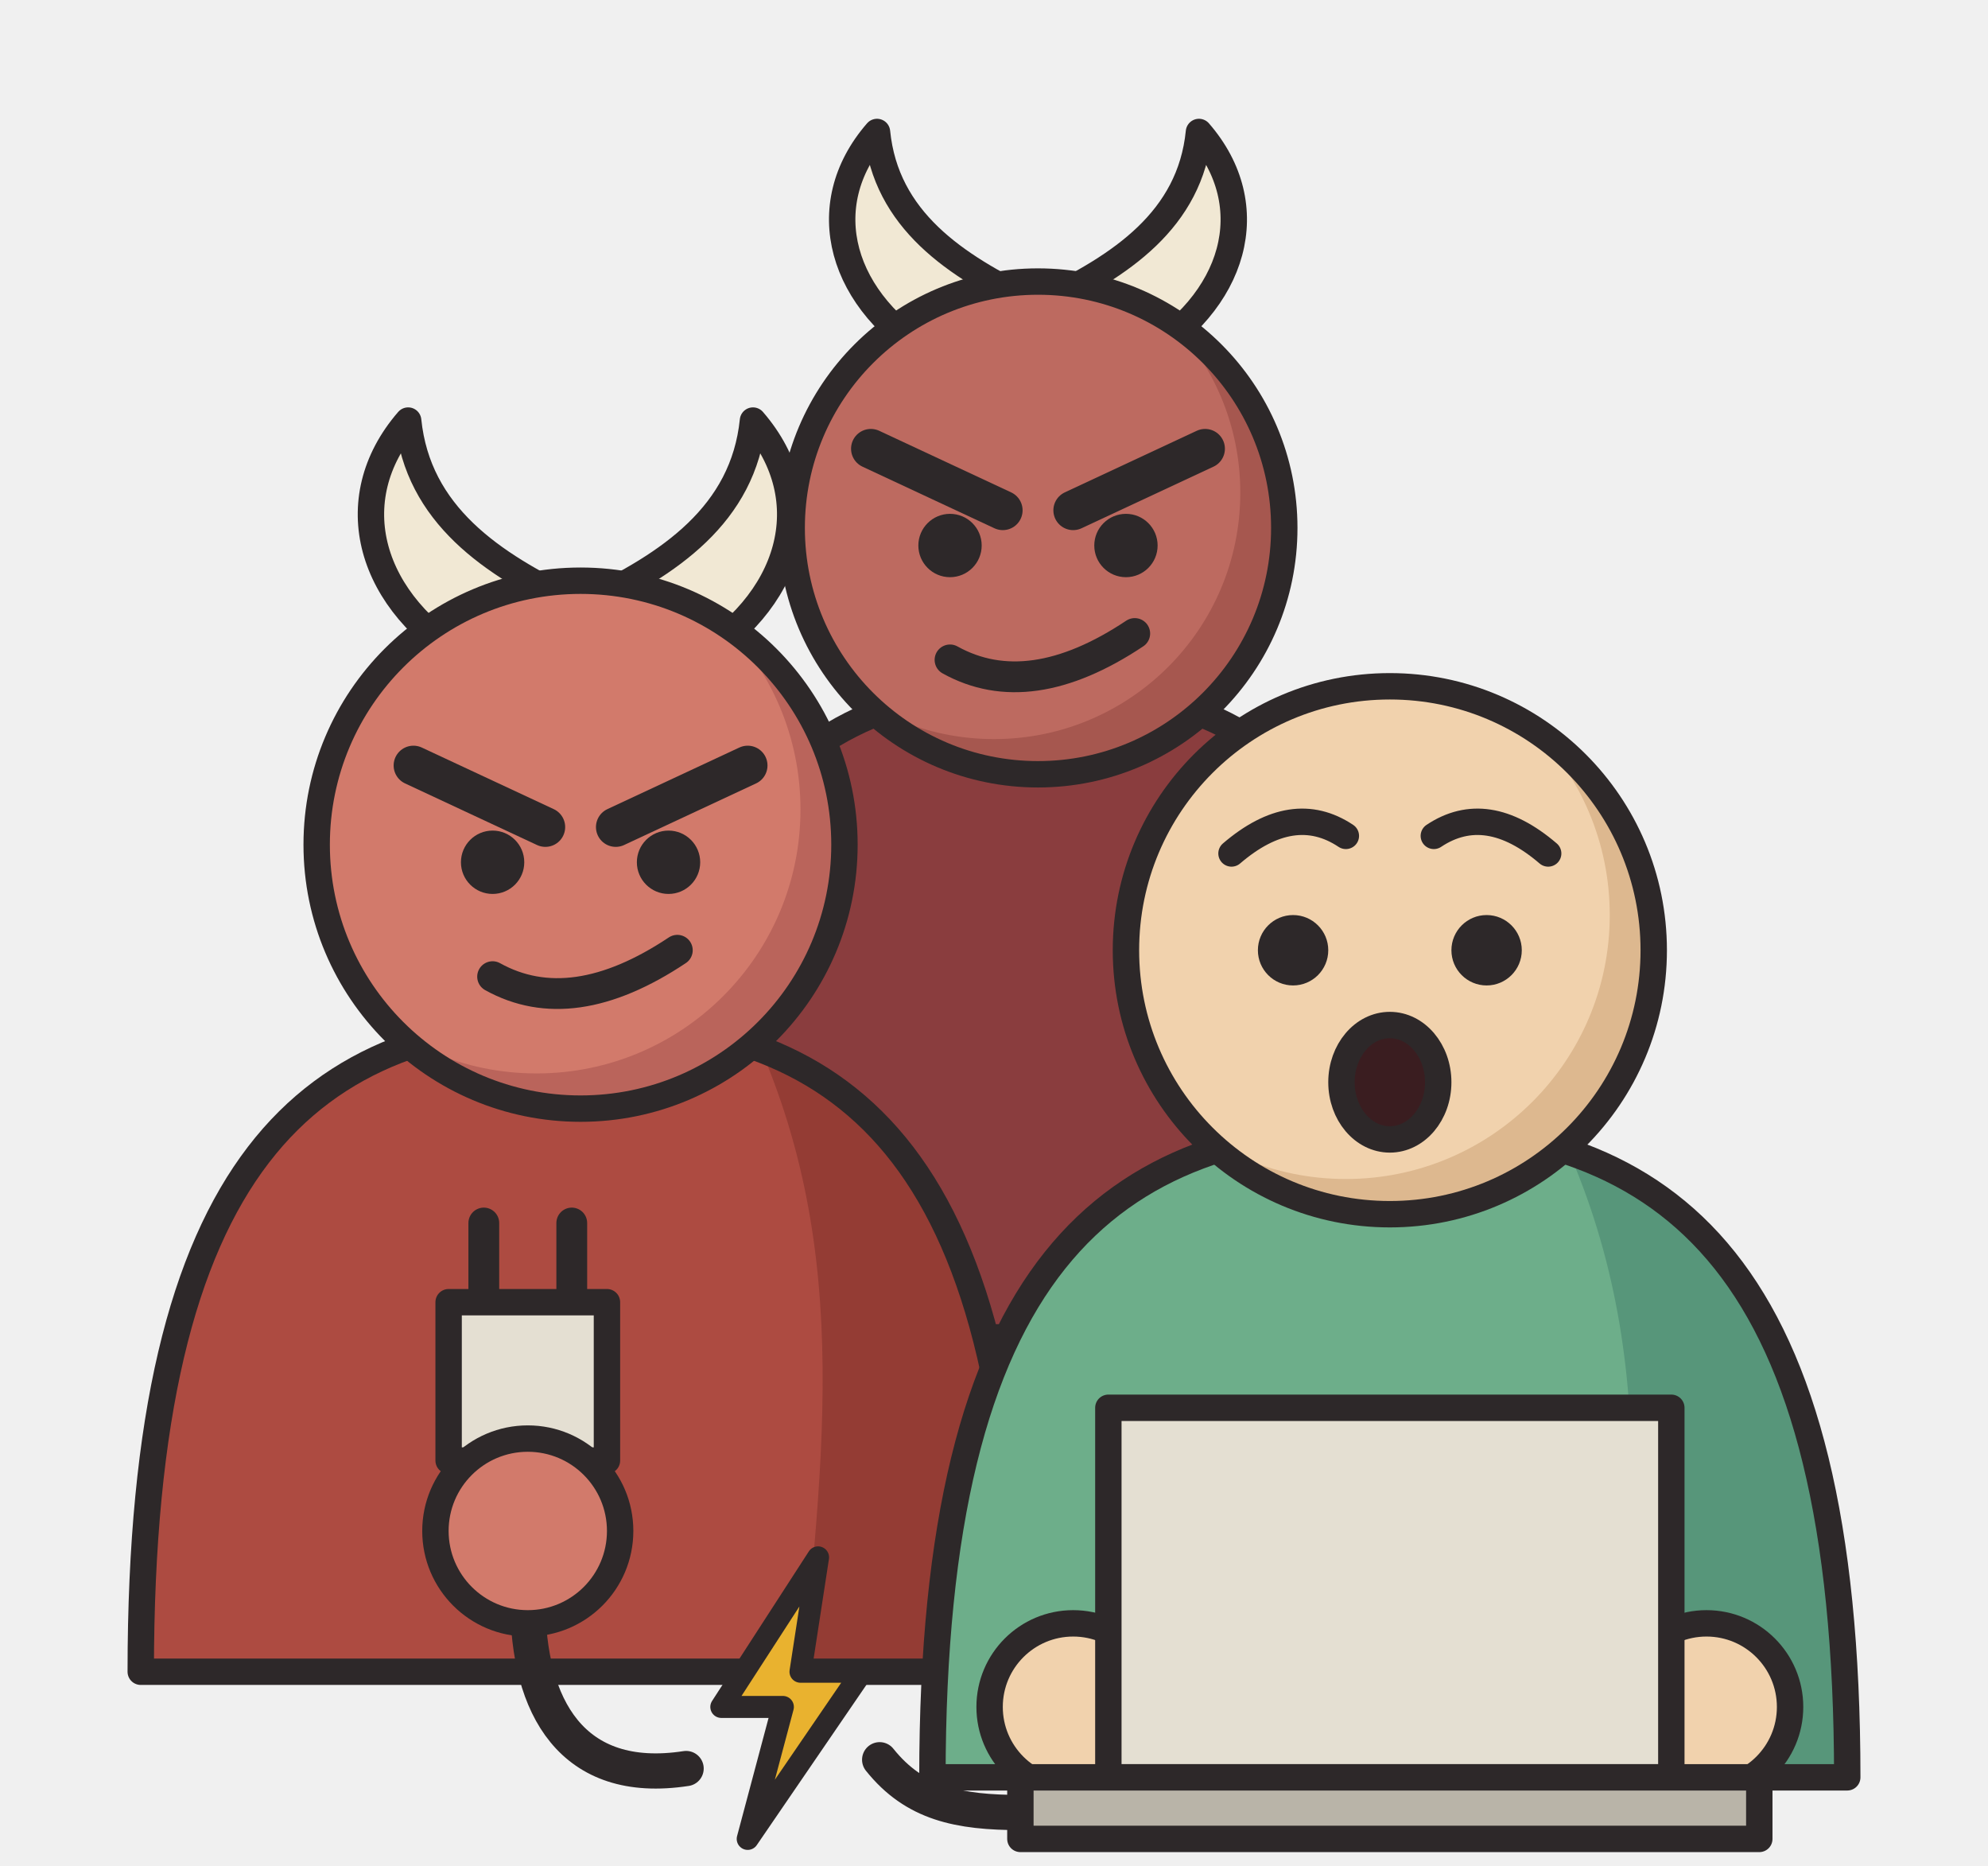
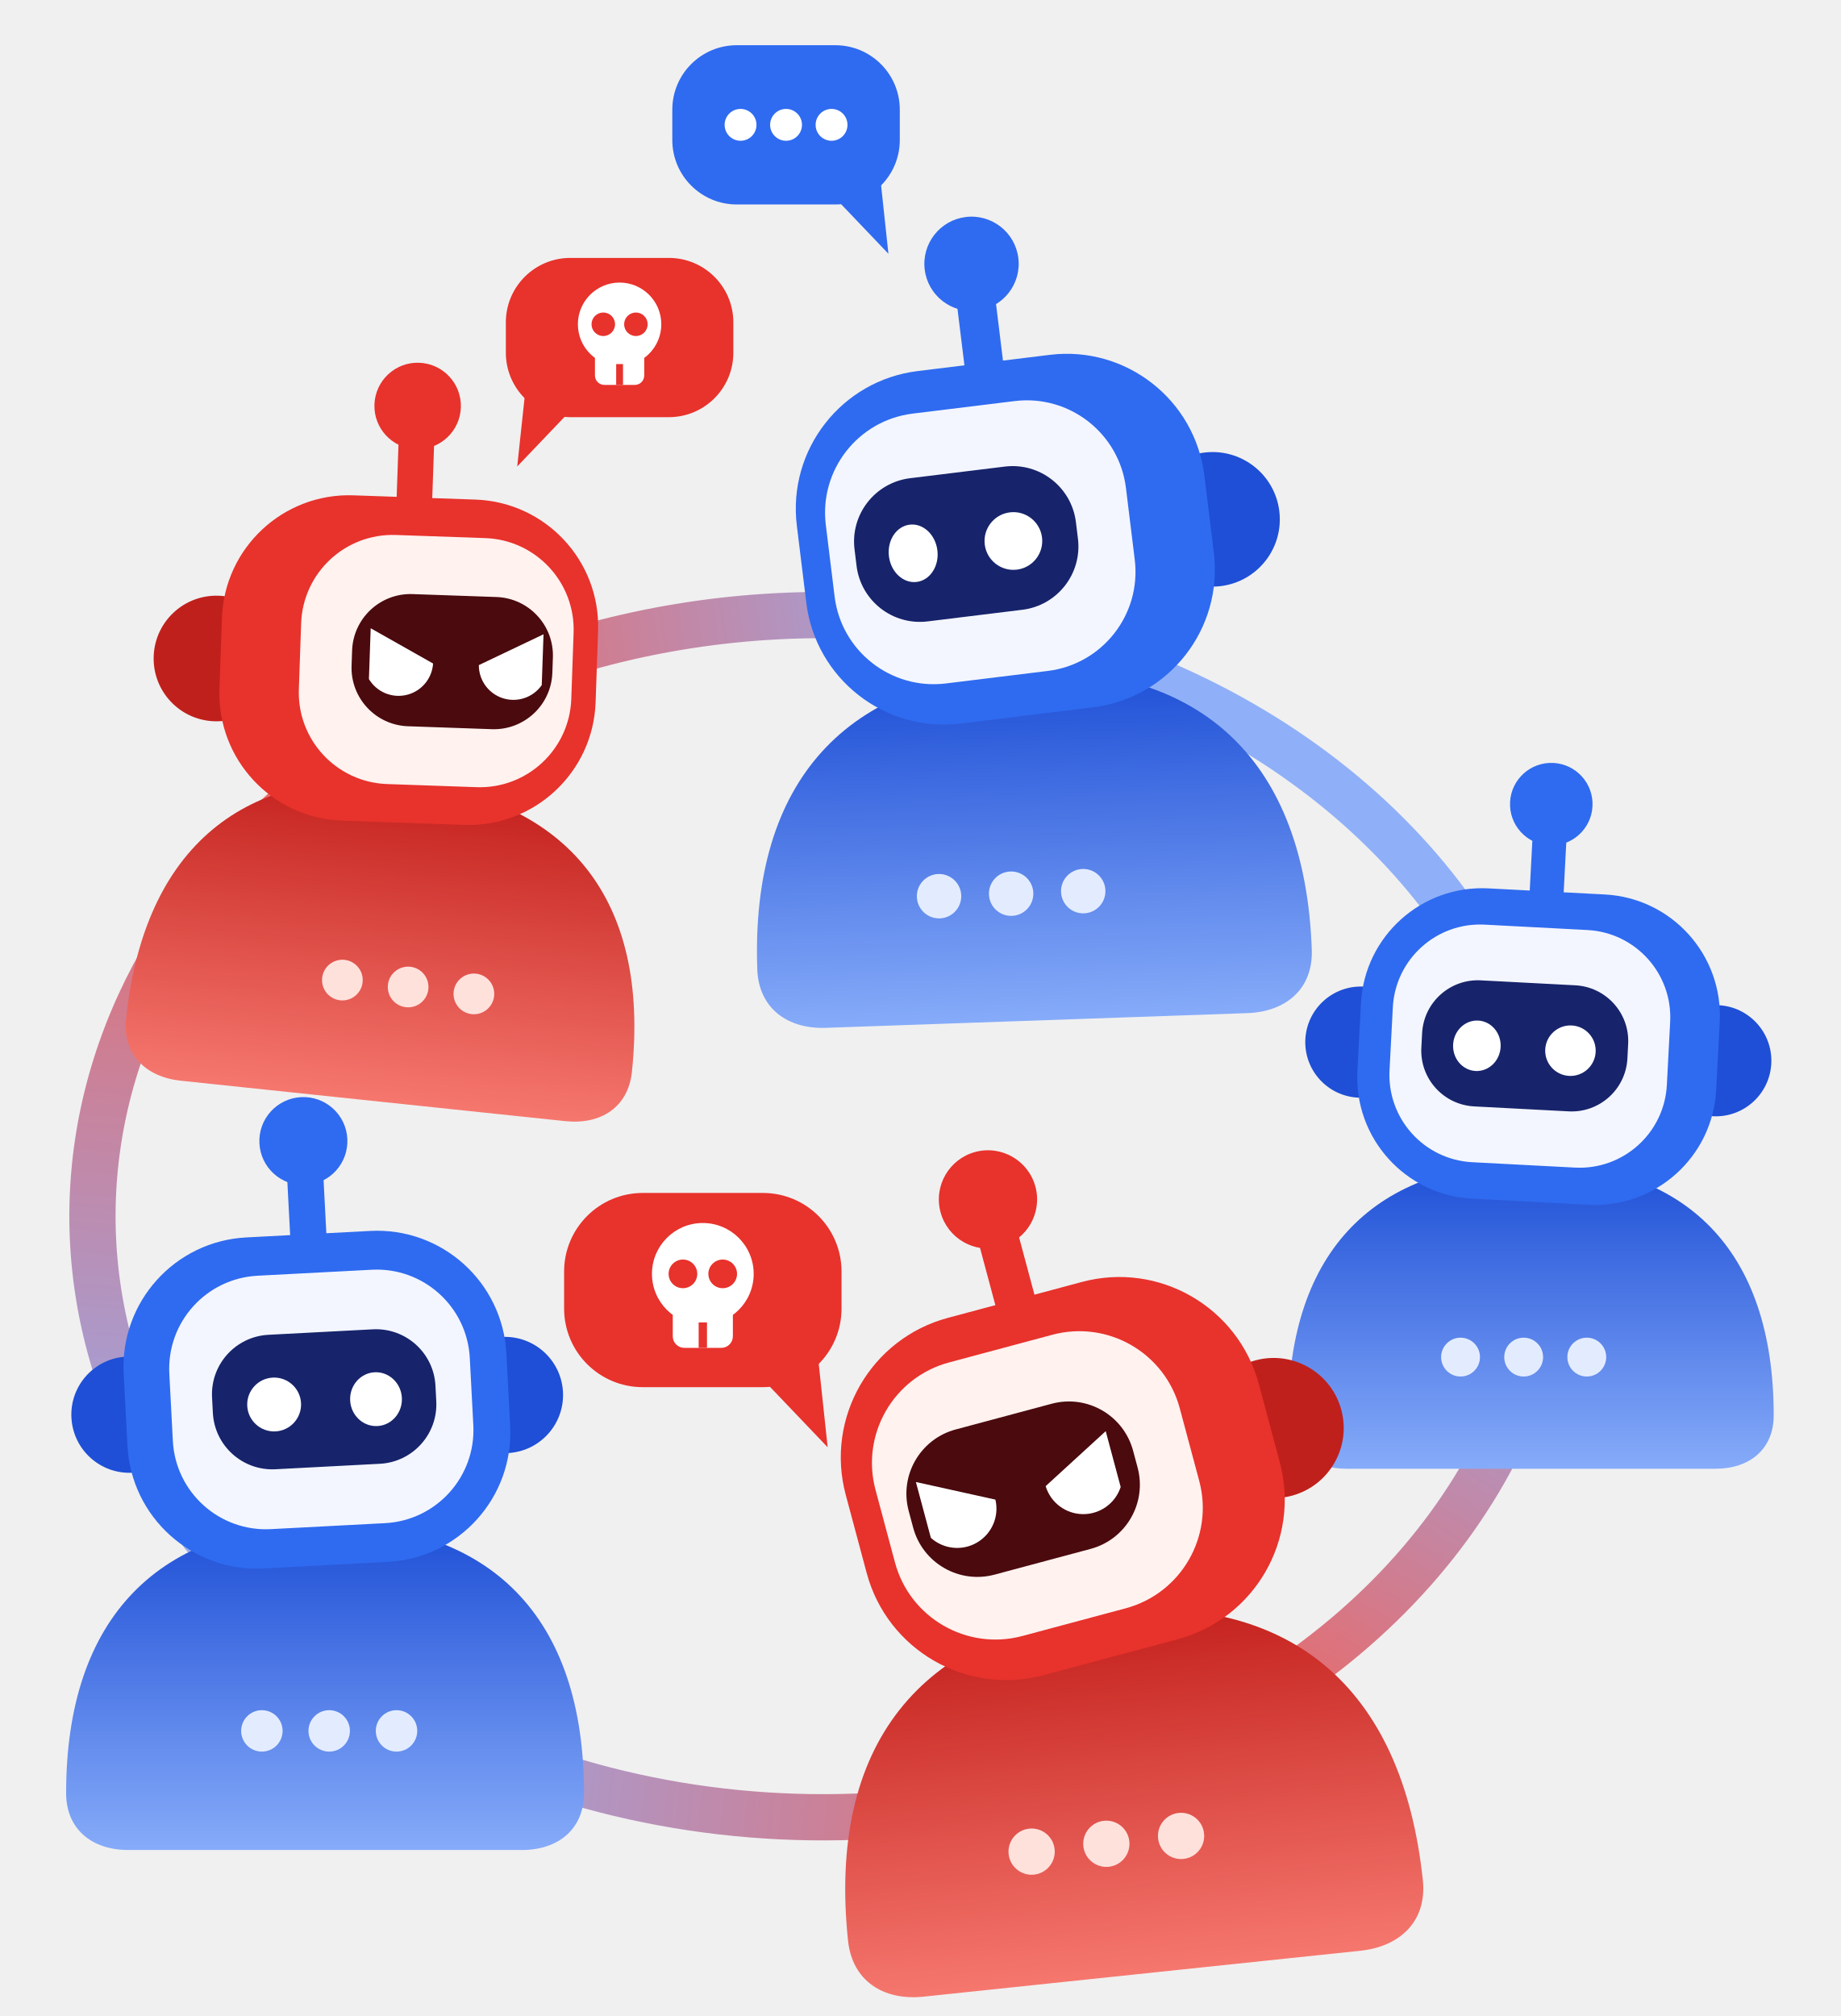
- <svg xmlns="http://www.w3.org/2000/svg" viewBox="32 16 226 212" role="img">
-   <g stroke="#2D2829" stroke-width="3" stroke-linejoin="round" stroke-linecap="round">
-     <g>
-       <path d="M138.5,56.7 C127.5,50.4 124.4,39.4 131.7,31.0 C132.7,41.0 140.6,46.2 149.4,50.4 Z" fill="#F1E8D4" />
-       <path d="M161.5,56.7 C172.5,50.4 175.6,39.4 168.3,31.0 C167.3,41.0 159.4,46.2 150.6,50.4 Z" fill="#F1E8D4" />
-       <clipPath id="mb">
-         <path d="M104.0,168 C104.0,110 121.5,94 150,94 C178.5,94 196.0,110 196.0,168 Z" />
-       </clipPath>
-       <path d="M104.0,168 C104.0,110 121.5,94 150,94 C178.5,94 196.0,110 196.0,168 Z" fill="#8A3D3E" stroke="none" />
-       <path d="M167,90 C181,116 178,140 175,170 L200.0,170 L200.0,90 Z" fill="#743233" stroke="none" clip-path="url(#mb)" />
-       <path d="M104.0,168 C104.0,110 121.5,94 150,94 C178.5,94 196.0,110 196.0,168 Z" fill="none" />
-       <clipPath id="mh">
-         <circle cx="150" cy="76" r="28" />
-       </clipPath>
-       <circle cx="150" cy="76" r="28" fill="#A6574F" stroke="none" />
-       <circle cx="145" cy="72" r="28" fill="#BD6A60" stroke="none" clip-path="url(#mh)" />
-       <circle cx="150" cy="76" r="28" fill="none" />
-       <circle cx="140" cy="78" r="3.6" fill="#2D2829" stroke="none" />
-       <path d="M131,67 L146,74" fill="none" stroke-width="4.5" />
-       <circle cx="160" cy="78" r="3.6" fill="#2D2829" stroke="none" />
-       <path d="M169,67 L154,74" fill="none" stroke-width="4.5" />
-       <path d="M140,91 q9,5 21,-3" fill="none" stroke-width="3.5" />
+ <svg xmlns="http://www.w3.org/2000/svg" viewBox="-178 -263 398 436" role="img">
+   <defs>
+     <linearGradient id="gb" x1="0" y1="0" x2="0" y2="1">
+       <stop offset="0" stop-color="#1E4FD6" />
+       <stop offset="1" stop-color="#86ABF9" />
+     </linearGradient>
+     <linearGradient id="gr" x1="0" y1="0" x2="0" y2="1">
+       <stop offset="0" stop-color="#C4201C" />
+       <stop offset="1" stop-color="#F5776E" />
+     </linearGradient>
+     <linearGradient id="a0" gradientUnits="userSpaceOnUse" x1="46.2" y1="-124.3" x2="157.1" y2="-13.6">
+       <stop offset="0" stop-color="#8FB0F8" />
+       <stop offset="1" stop-color="#8FB0F8" />
+     </linearGradient>
+     <linearGradient id="a1" gradientUnits="userSpaceOnUse" x1="157.1" y1="-13.6" x2="79.0" y2="112.6">
+       <stop offset="0" stop-color="#8FB0F8" />
+       <stop offset="1" stop-color="#F2625A" />
+     </linearGradient>
+     <linearGradient id="a2" gradientUnits="userSpaceOnUse" x1="79.0" y1="112.6" x2="-113.7" y2="90.3">
+       <stop offset="0" stop-color="#F2625A" />
+       <stop offset="1" stop-color="#8FB0F8" />
+     </linearGradient>
+     <linearGradient id="a3" gradientUnits="userSpaceOnUse" x1="-113.7" y1="90.3" x2="-97.3" y2="-102.4">
+       <stop offset="0" stop-color="#8FB0F8" />
+       <stop offset="1" stop-color="#F2625A" />
+     </linearGradient>
+     <linearGradient id="a4" gradientUnits="userSpaceOnUse" x1="-97.3" y1="-102.4" x2="46.2" y2="-124.3">
+       <stop offset="0" stop-color="#F2625A" />
+       <stop offset="1" stop-color="#8FB0F8" />
+     </linearGradient>
+   </defs>
+   <path d="M46.2,-124.3 A158,130 0 0 1 157.1,-13.6" fill="none" stroke="url(#a0)" stroke-width="10" stroke-linecap="round" />
+   <path d="M157.1,-13.6 A158,130 0 0 1 79.0,112.6" fill="none" stroke="url(#a1)" stroke-width="10" stroke-linecap="round" />
+   <path d="M79.0,112.6 A158,130 0 0 1 -113.7,90.3" fill="none" stroke="url(#a2)" stroke-width="10" stroke-linecap="round" />
+   <path d="M-113.7,90.3 A158,130 0 0 1 -97.3,-102.4" fill="none" stroke="url(#a3)" stroke-width="10" stroke-linecap="round" />
+   <path d="M-97.3,-102.4 A158,130 0 0 1 46.2,-124.3" fill="none" stroke="url(#a4)" stroke-width="10" stroke-linecap="round" />
+   <g transform="translate(46.2,-120.3) scale(1.2) rotate(-2 0 65)">
+     <path d="M-50,54 C-50,20 -32,2 0,2 C32,2 50,20 50,54 C50,61 45,65 38,65 L-38,65 C-45,65 -50,61 -50,54 Z" fill="url(#gb)" />
+     <circle cx="-16.8" cy="42" r="4" fill="#E3ECFF" />
+     <circle cx="-3.8" cy="42" r="4" fill="#E3ECFF" />
+     <circle cx="9.2" cy="42" r="4" fill="#E3ECFF" />
+     <g transform="rotate(-5 0 8)">
+       <rect x="-3.5" y="-68" width="7" height="18" fill="#2F6BF0" />
+       <circle cx="0" cy="-72" r="8.5" fill="#2F6BF0" />
+       <circle cx="37.5" cy="-21" r="12.125" fill="#1E4FD6" />
+       <rect x="-37" y="-54" width="74" height="64" rx="25" fill="#2F6BF0" />
+       <rect x="-31.8" y="-46.5" width="54.5" height="49" rx="18" fill="#F3F6FF" />
+       <rect x="-27.2" y="-35" width="40.2" height="26" rx="11.5" fill="#17246B" />
+       <ellipse cx="-16.8" cy="-21.5" rx="4.4" ry="5.2" fill="#FFFFFF" />
+       <ellipse cx="1.4" cy="-21.5" rx="5.2" ry="5.2" fill="#FFFFFF" />
    </g>
-     <g>
-       <path d="M85.7,91.3 C73.9,84.6 70.6,72.8 78.4,63.8 C79.5,74.5 87.9,80.1 97.4,84.6 Z" fill="#F1E8D4" />
-       <path d="M110.3,91.3 C122.1,84.6 125.4,72.8 117.6,63.8 C116.5,74.5 108.1,80.1 98.6,84.6 Z" fill="#F1E8D4" />
-       <clipPath id="lb">
-         <path d="M48.0,206 C48.0,148 67.0,132 98,132 C129.0,132 148.0,148 148.0,206 Z" />
-       </clipPath>
-       <path d="M48.0,206 C48.0,148 67.0,132 98,132 C129.0,132 148.0,148 148.0,206 Z" fill="#AD4B41" stroke="none" />
-       <path d="M115,128 C129,154 126,178 123,208 L152.0,208 L152.0,128 Z" fill="#943C34" stroke="none" clip-path="url(#lb)" />
-       <path d="M48.0,206 C48.0,148 67.0,132 98,132 C129.0,132 148.0,148 148.0,206 Z" fill="none" />
-       <clipPath id="lh">
-         <circle cx="98" cy="112" r="30" />
-       </clipPath>
-       <circle cx="98" cy="112" r="30" fill="#BA645B" stroke="none" />
-       <circle cx="93" cy="108" r="30" fill="#D27A6B" stroke="none" clip-path="url(#lh)" />
-       <circle cx="98" cy="112" r="30" fill="none" />
-       <circle cx="88" cy="114" r="3.6" fill="#2D2829" stroke="none" />
-       <path d="M79,103 L94,110" fill="none" stroke-width="4.5" />
-       <circle cx="108" cy="114" r="3.6" fill="#2D2829" stroke="none" />
-       <path d="M117,103 L102,110" fill="none" stroke-width="4.5" />
-       <path d="M88,127 q9,5 21,-3" fill="none" stroke-width="3.5" />
-       <path d="M110,217 C97,219 92,210 92,198" fill="none" stroke-width="4" />
-       <path d="M87,165 v-10 M97,165 v-10" fill="none" stroke-width="3.5" />
-       <rect x="83" y="164" width="18" height="18" fill="#E4DFD2" />
-       <circle cx="92" cy="190" r="10.5" fill="#D27A6B" />
+   </g>
+   <g transform="translate(-97.3,-96.4) scale(1.1) rotate(6 0 65)">
+     <path d="M-50,54 C-50,20 -32,2 0,2 C32,2 50,20 50,54 C50,61 45,65 38,65 L-38,65 C-45,65 -50,61 -50,54 Z" fill="url(#gr)" />
+     <circle cx="-8.5" cy="42" r="4" fill="#FFE1DC" />
+     <circle cx="4.5" cy="42" r="4" fill="#FFE1DC" />
+     <circle cx="17.5" cy="42" r="4" fill="#FFE1DC" />
+     <g transform="rotate(-4 0 8)">
+       <rect x="-3.5" y="-68" width="7" height="18" fill="#E8322C" />
+       <circle cx="0" cy="-72" r="8.5" fill="#E8322C" />
+       <circle cx="-37.8" cy="-21" r="12.35" fill="#C0201C" />
+       <rect x="-37" y="-54" width="74" height="64" rx="25" fill="#E8322C" />
+       <rect x="-21.4" y="-46.5" width="53.6" height="49" rx="18" fill="#FFF2EF" />
+       <rect x="-11.2" y="-35" width="39.5" height="26" rx="11.5" fill="#4A0A0E" />
+       <g transform="translate(9.3,0)">
+         <path d="M-17,-28 L-4.5,-21.5 A6.8,6.8 0 0 1 -17,-18 Z M17,-28 L4.5,-21.5 A6.8,6.8 0 0 0 17,-18 Z" fill="#FFFFFF" />
+       </g>
    </g>
-     <g>
-       <clipPath id="fb">
-         <path d="M138.0,218 C138.0,160 157.8,144 190,144 C222.2,144 242.0,160 242.0,218 Z" />
-       </clipPath>
-       <path d="M138.0,218 C138.0,160 157.8,144 190,144 C222.2,144 242.0,160 242.0,218 Z" fill="#6DAE8A" stroke="none" />
-       <path d="M207,140 C221,166 218,190 215,220 L246.0,220 L246.0,140 Z" fill="#57967A" stroke="none" clip-path="url(#fb)" />
-       <path d="M138.0,218 C138.0,160 157.8,144 190,144 C222.2,144 242.0,160 242.0,218 Z" fill="none" />
-       <clipPath id="fh">
-         <circle cx="190" cy="124" r="30" />
-       </clipPath>
-       <circle cx="190" cy="124" r="30" fill="#DDB88F" stroke="none" />
-       <circle cx="185" cy="120" r="30" fill="#F1D2AD" stroke="none" clip-path="url(#fh)" />
-       <circle cx="190" cy="124" r="30" fill="none" />
-       <circle cx="179" cy="124" r="4" fill="#2D2829" stroke="none" />
-       <circle cx="201" cy="124" r="4" fill="#2D2829" stroke="none" />
-       <path d="M172,113 q7,-6 13,-2 M195,111 q6,-4 13,2" fill="none" />
-       <ellipse cx="190" cy="139" rx="5.5" ry="6.5" fill="#3A1D20" />
-       <circle cx="154" cy="210" r="9.5" fill="#F1D2AD" />
-       <circle cx="226" cy="210" r="9.5" fill="#F1D2AD" />
-       <rect x="158" y="176" width="64" height="42" fill="#E4DFD2" />
-       <path d="M148,222 C141,222 136,221 132,216" fill="none" stroke-width="4" />
-       <path d="M125,193 L114,210 H121 L117,225 L130,206 H123 Z" fill="#E9B22F" stroke-width="2.5" />
-       <rect x="148" y="218" width="84" height="7" fill="#B9B4A8" />
+   </g>
+   <g transform="translate(153.1,-13.6) scale(1.05) rotate(0 0 65)">
+     <path d="M-50,54 C-50,20 -32,2 0,2 C32,2 50,20 50,54 C50,61 45,65 38,65 L-38,65 C-45,65 -50,61 -50,54 Z" fill="url(#gb)" />
+     <circle cx="-14.5" cy="42" r="4" fill="#E3ECFF" />
+     <circle cx="-1.5" cy="42" r="4" fill="#E3ECFF" />
+     <circle cx="11.5" cy="42" r="4" fill="#E3ECFF" />
+     <g transform="rotate(3 0 8)">
+       <rect x="-3.5" y="-68" width="7" height="18" fill="#2F6BF0" />
+       <circle cx="0" cy="-72" r="8.5" fill="#2F6BF0" />
+       <circle cx="-36.6" cy="-21" r="11.45" fill="#1E4FD6" />
+       <circle cx="36.6" cy="-21" r="11.45" fill="#1E4FD6" />
+       <rect x="-37" y="-54" width="74" height="64" rx="25" fill="#2F6BF0" />
+       <rect x="-30.4" y="-46.5" width="57.2" height="49" rx="18" fill="#F3F6FF" />
+       <rect x="-24.1" y="-35" width="42.5" height="26" rx="11.5" fill="#17246B" />
+       <ellipse cx="-12.7" cy="-21.5" rx="4.9" ry="5.2" fill="#FFFFFF" />
+       <ellipse cx="6.6" cy="-21.5" rx="5.2" ry="5.2" fill="#FFFFFF" />
+     </g>
+   </g>
+   <g transform="translate(-107.7,64.3) scale(1.12) rotate(0 0 65)">
+     <path d="M-50,54 C-50,20 -32,2 0,2 C32,2 50,20 50,54 C50,61 45,65 38,65 L-38,65 C-45,65 -50,61 -50,54 Z" fill="url(#gb)" />
+     <circle cx="-12.2" cy="42" r="4" fill="#E3ECFF" />
+     <circle cx="0.8" cy="42" r="4" fill="#E3ECFF" />
+     <circle cx="13.8" cy="42" r="4" fill="#E3ECFF" />
+     <g transform="rotate(-3 0 8)">
+       <rect x="-3.5" y="-68" width="7" height="18" fill="#2F6BF0" />
+       <circle cx="0" cy="-72" r="8.5" fill="#2F6BF0" />
+       <circle cx="-36.3" cy="-21" r="11.225" fill="#1E4FD6" />
+       <circle cx="36.3" cy="-21" r="11.225" fill="#1E4FD6" />
+       <rect x="-37" y="-54" width="74" height="64" rx="25" fill="#2F6BF0" />
+       <rect x="-28.2" y="-46.5" width="58.1" height="49" rx="18" fill="#F3F6FF" />
+       <rect x="-20.2" y="-35" width="43.2" height="26" rx="11.5" fill="#17246B" />
+       <ellipse cx="-8.3" cy="-21.5" rx="5.2" ry="5.2" fill="#FFFFFF" />
+       <ellipse cx="11.4" cy="-21.5" rx="5.0" ry="5.2" fill="#FFFFFF" />
+     </g>
+   </g>
+   <g transform="translate(69.0,82.6) scale(1.25) rotate(-6 0 65)">
+     <path d="M-50,54 C-50,20 -32,2 0,2 C32,2 50,20 50,54 C50,61 45,65 38,65 L-38,65 C-45,65 -50,61 -50,54 Z" fill="url(#gr)" />
+     <circle cx="-16.8" cy="42" r="4" fill="#FFE1DC" />
+     <circle cx="-3.8" cy="42" r="4" fill="#FFE1DC" />
+     <circle cx="9.2" cy="42" r="4" fill="#FFE1DC" />
+     <g transform="rotate(-9 0 8)">
+       <rect x="-3.5" y="-68" width="7" height="18" fill="#E8322C" />
+       <circle cx="0" cy="-72" r="8.5" fill="#E8322C" />
+       <circle cx="37.5" cy="-21" r="12.125" fill="#C0201C" />
+       <rect x="-37" y="-54" width="74" height="64" rx="25" fill="#E8322C" />
+       <rect x="-31.8" y="-46.5" width="54.5" height="49" rx="18" fill="#FFF2EF" />
+       <rect x="-27.2" y="-35" width="40.2" height="26" rx="11.5" fill="#4A0A0E" />
+       <g transform="translate(-7.7,0)">
+         <path d="M-17,-28 L-4.5,-21.5 A6.8,6.8 0 0 1 -17,-18 Z M17,-28 L4.5,-21.5 A6.8,6.8 0 0 0 17,-18 Z" fill="#FFFFFF" />
+       </g>
+     </g>
+   </g>
+   <g transform="translate(-26,16) rotate(0) scale(1.0,1.0)">
+     <path d="M6,12 L27,34 L24,6 Z" fill="#E8322C" />
+     <rect x="-30" y="-21" width="60" height="42" rx="17" fill="#E8322C" />
+     <g transform="scale(1,1)">
+       <circle cx="0" cy="-3.5" r="11" fill="#fff" />
+       <rect x="-6.5" y="3" width="13" height="9.5" rx="2.5" fill="#fff" />
+       <circle cx="-4.3" cy="-3.5" r="3.1" fill="#E8322C" />
+       <circle cx="4.3" cy="-3.5" r="3.1" fill="#E8322C" />
+       <rect x="-0.9" y="7" width="1.8" height="5.5" fill="#E8322C" />
+     </g>
+   </g>
+   <g transform="translate(-44,-190) rotate(0) scale(-0.82,0.82)">
+     <path d="M6,12 L27,34 L24,6 Z" fill="#E8322C" />
+     <rect x="-30" y="-21" width="60" height="42" rx="17" fill="#E8322C" />
+     <g transform="scale(-1,1)">
+       <circle cx="0" cy="-3.5" r="11" fill="#fff" />
+       <rect x="-6.5" y="3" width="13" height="9.5" rx="2.5" fill="#fff" />
+       <circle cx="-4.3" cy="-3.5" r="3.1" fill="#E8322C" />
+       <circle cx="4.3" cy="-3.5" r="3.1" fill="#E8322C" />
+       <rect x="-0.9" y="7" width="1.8" height="5.5" fill="#E8322C" />
+     </g>
+   </g>
+   <g transform="translate(-8,-236) rotate(0) scale(0.82,0.82)">
+     <path d="M6,12 L27,34 L24,6 Z" fill="#2F6BF0" />
+     <rect x="-30" y="-21" width="60" height="42" rx="17" fill="#2F6BF0" />
+     <g transform="scale(1,1)">
+       <circle cx="-12" cy="0" r="4.2" fill="#fff" />
+       <circle cx="0" cy="0" r="4.2" fill="#fff" />
+       <circle cx="12" cy="0" r="4.2" fill="#fff" />
    </g>
  </g>
</svg>
